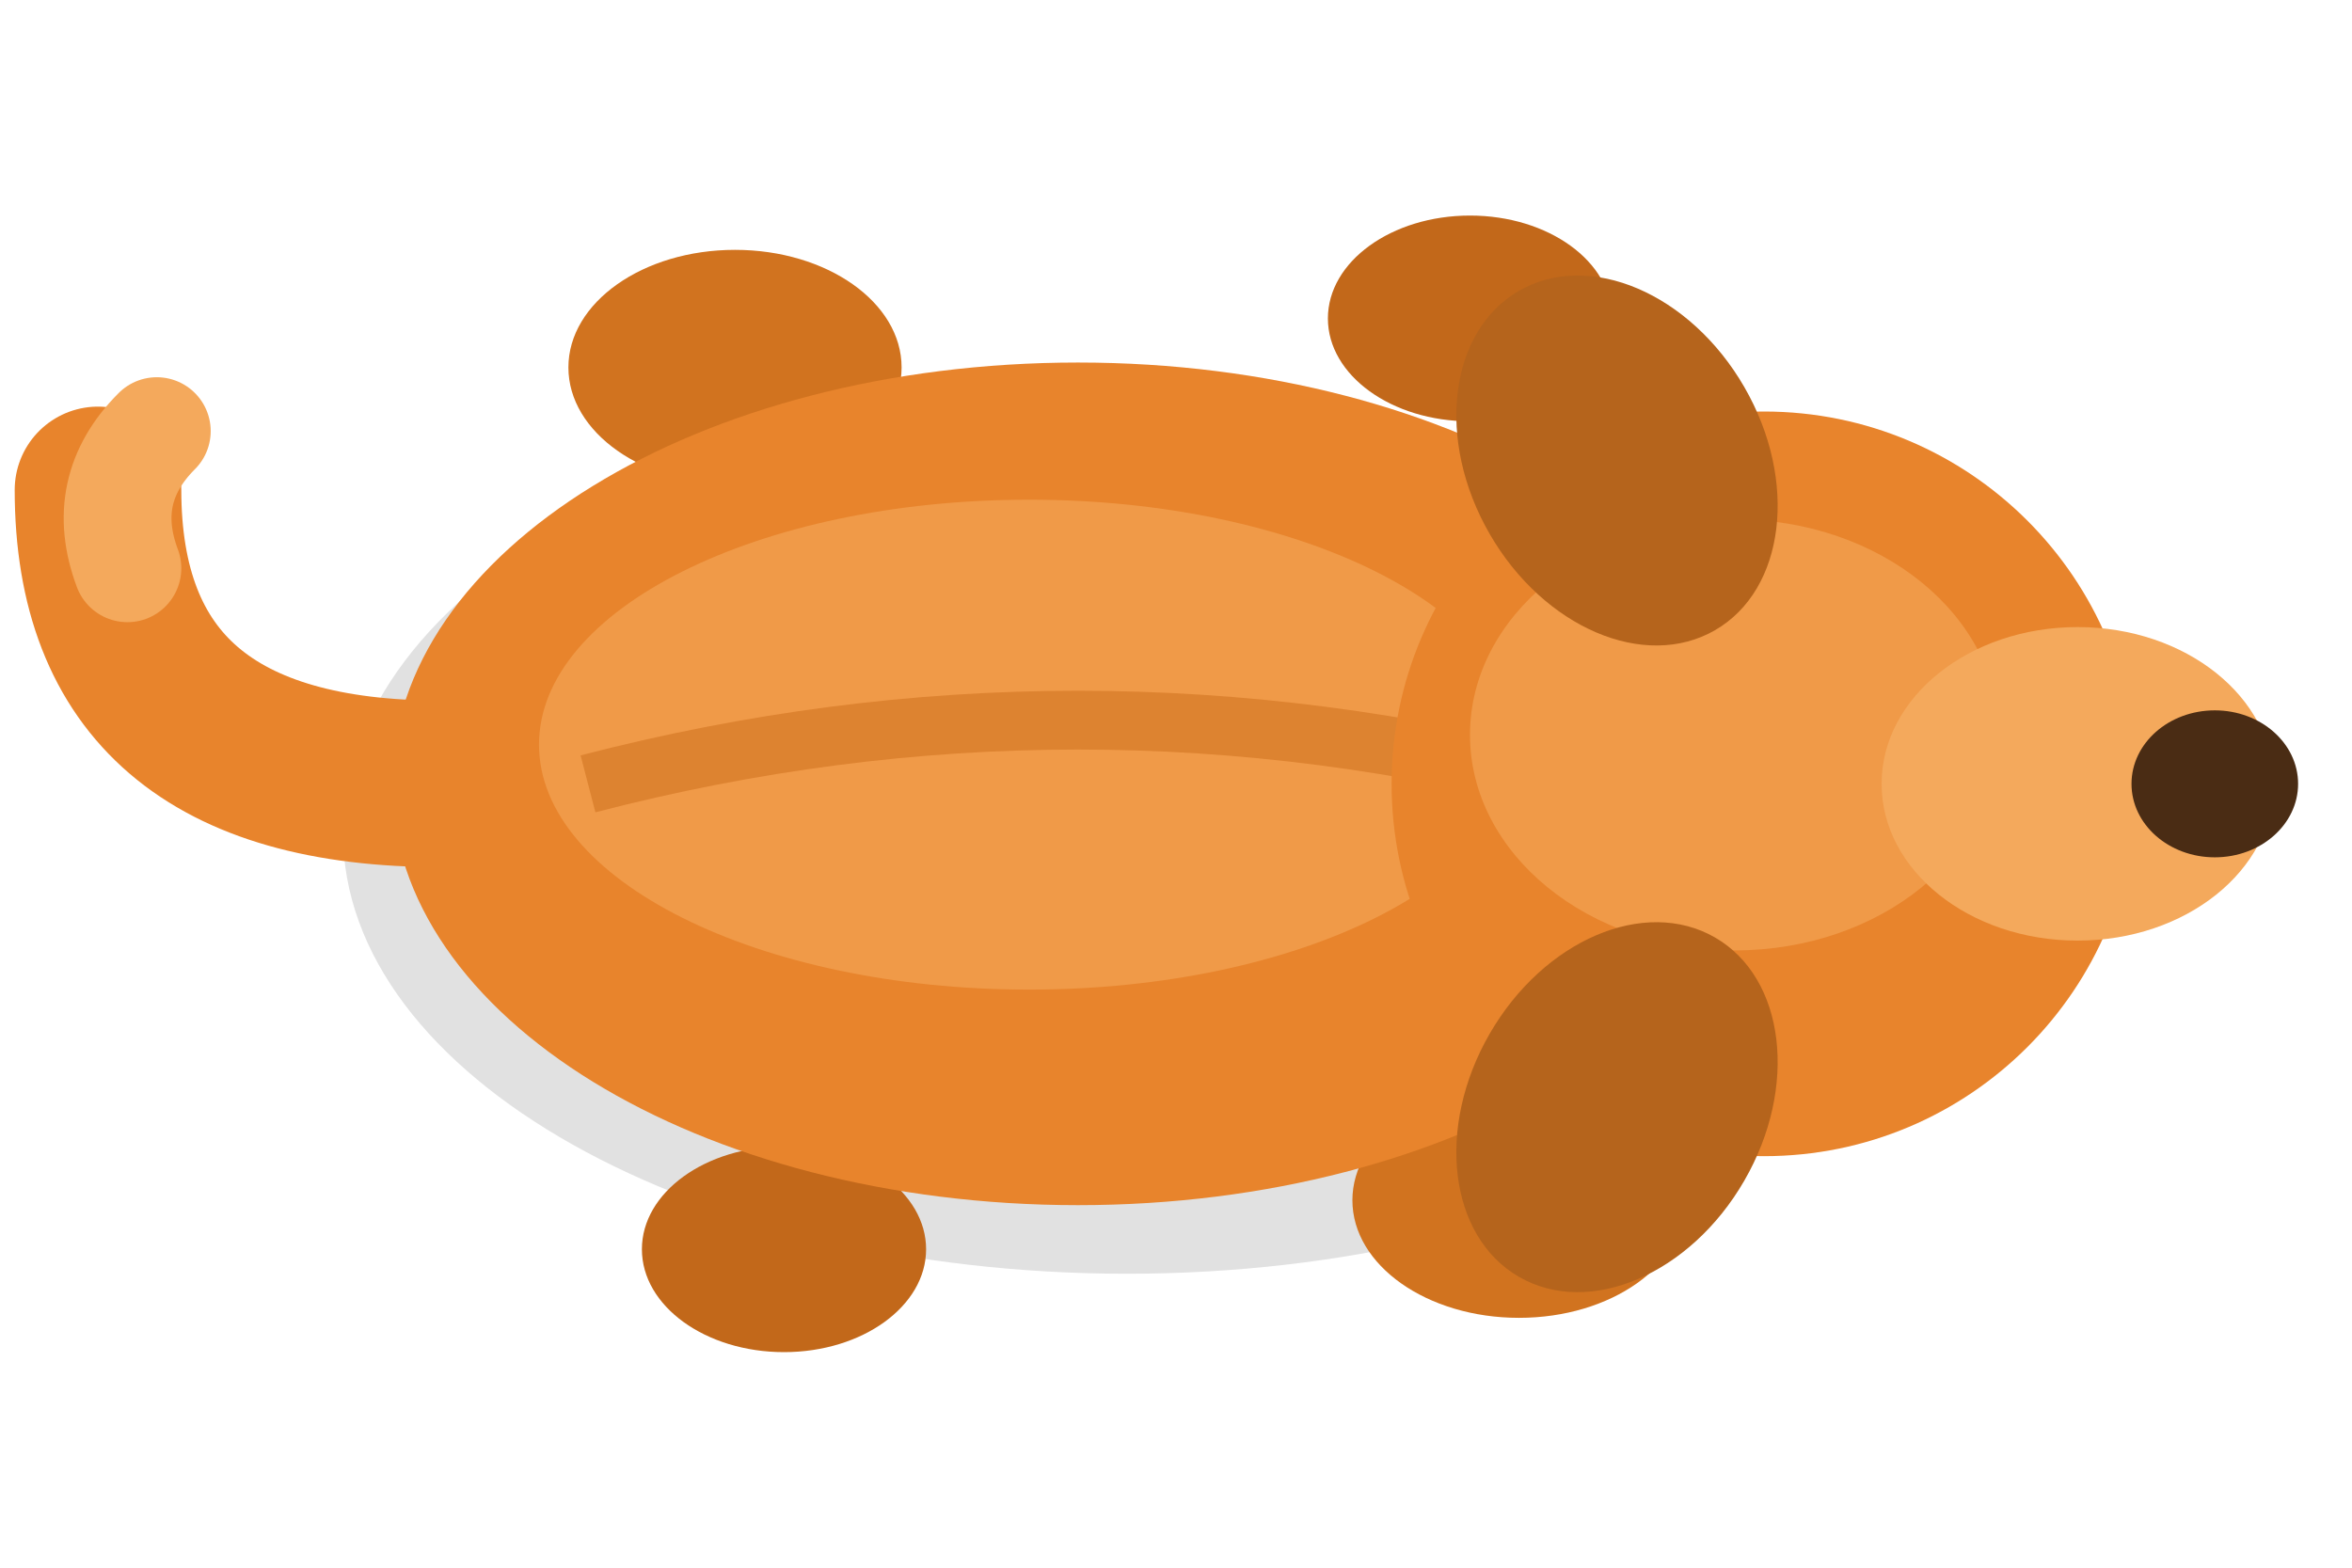
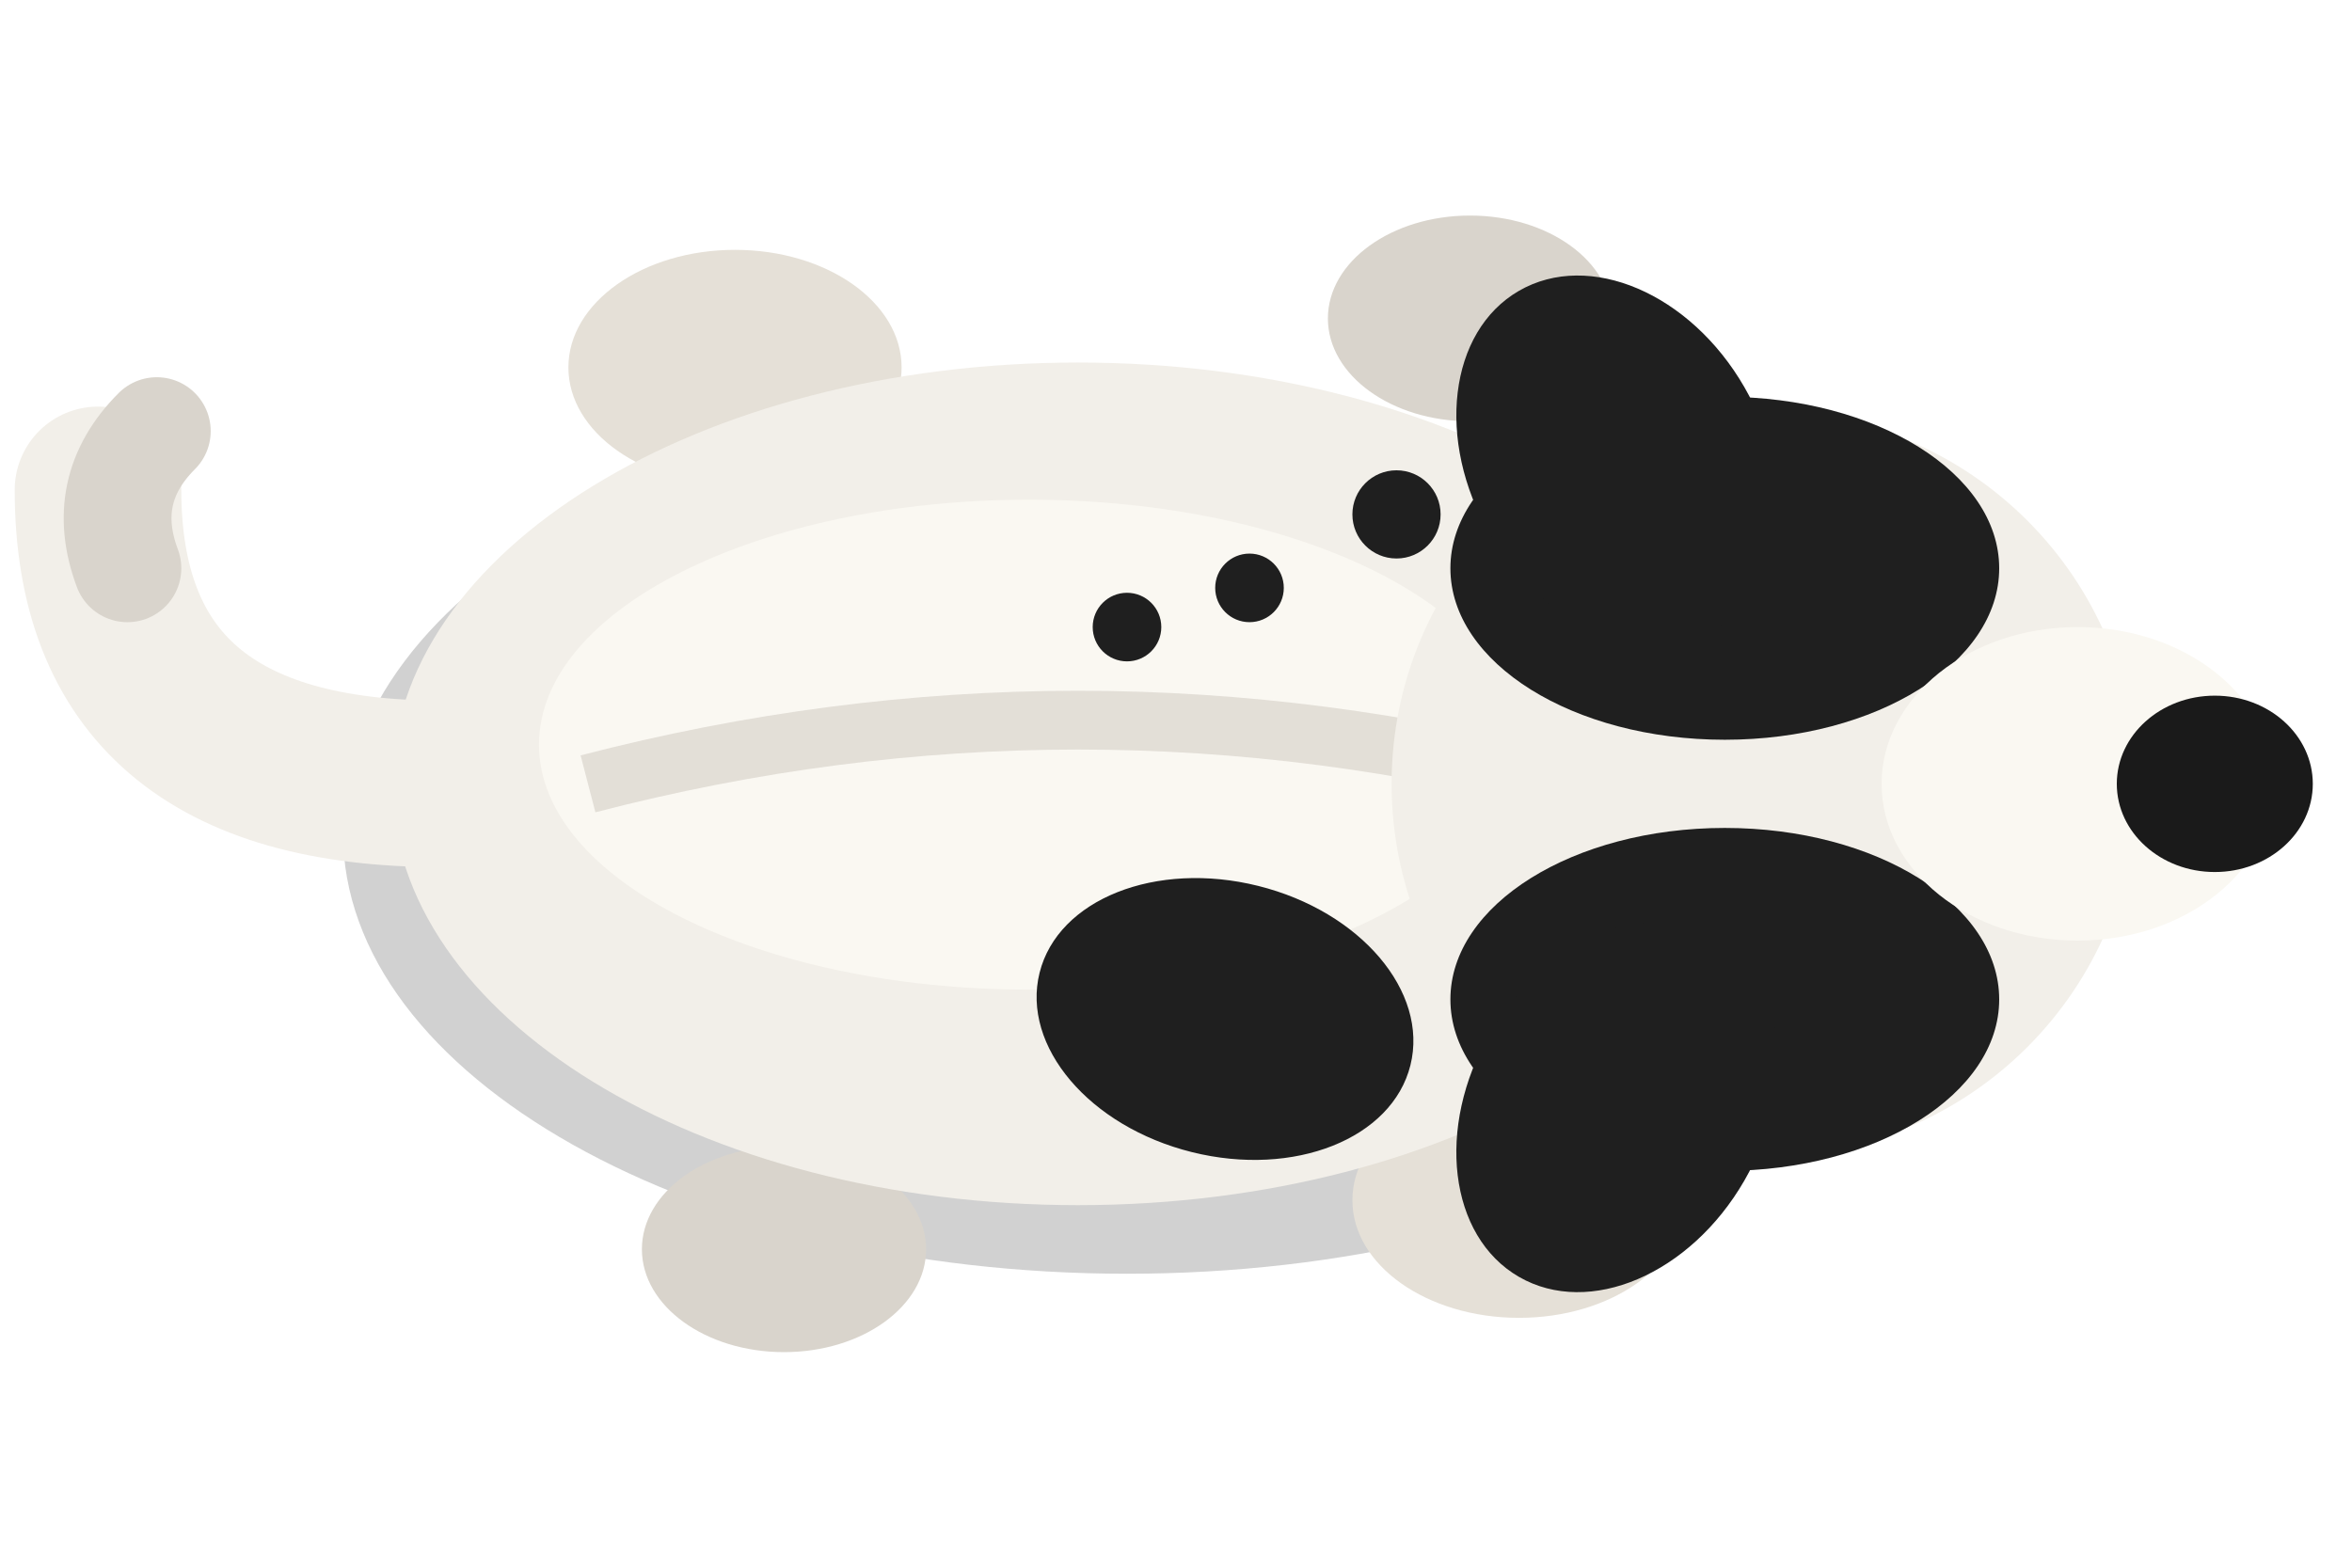
<svg xmlns="http://www.w3.org/2000/svg" width="48" height="32" viewBox="0 0 48 32">
-   <ellipse cx="23" cy="17" rx="16" ry="9" fill="#000" opacity="0.12" />
-   <path d="M9 16 Q2 16 2 10" fill="none" stroke="#e8842c" stroke-width="3.4" stroke-linecap="round" />
-   <path d="M2.6 11.6 Q2 10 3.2 8.8" fill="none" stroke="#f4a95c" stroke-width="2.2" stroke-linecap="round" />
-   <ellipse cx="31" cy="24.5" rx="3.4" ry="2.4" fill="#d1731f" />
-   <ellipse cx="15" cy="7.5" rx="3.4" ry="2.4" fill="#d1731f" />
-   <ellipse cx="30" cy="6.5" rx="2.9" ry="2.1" fill="#c2681a" />
-   <ellipse cx="16" cy="25.5" rx="2.9" ry="2.1" fill="#c2681a" />
-   <ellipse cx="22" cy="16" rx="14" ry="8.6" fill="#e8842c" />
-   <ellipse cx="21" cy="15.2" rx="10" ry="5" fill="#f09a48" />
-   <path d="M12 16 Q22 13.4 32 16" fill="none" stroke="#d1731f" stroke-width="1.2" opacity="0.6" />
-   <circle cx="36" cy="16" r="7.6" fill="#e8842c" />
-   <ellipse cx="35.4" cy="15" rx="5.4" ry="4.4" fill="#f09a48" />
-   <ellipse cx="33" cy="9.4" rx="3" ry="4" transform="rotate(-30 33 9.4)" fill="#b5641c" />
-   <ellipse cx="33" cy="22.6" rx="3" ry="4" transform="rotate(30 33 22.6)" fill="#b5641c" />
-   <ellipse cx="42.4" cy="16" rx="4" ry="3.2" fill="#f4a95c" />
-   <ellipse cx="45.2" cy="16" rx="1.7" ry="1.5" fill="#4a2c14" />
+   <ellipse cx="23" cy="17" rx="16" ry="9" fill="#000" opacity="0.18" />
+   <path d="M9 16 Q2 16 2 10" fill="none" stroke="#f2efe9" stroke-width="3.4" stroke-linecap="round" />
+   <path d="M2.6 11.6 Q2 10 3.2 8.8" fill="none" stroke="#d9d4cc" stroke-width="2.2" stroke-linecap="round" />
+   <ellipse cx="31" cy="24.5" rx="3.4" ry="2.4" fill="#e5e0d7" />
+   <ellipse cx="15" cy="7.5" rx="3.4" ry="2.4" fill="#e5e0d7" />
+   <ellipse cx="30" cy="6.5" rx="2.9" ry="2.1" fill="#d9d4cc" />
+   <ellipse cx="16" cy="25.5" rx="2.9" ry="2.1" fill="#d9d4cc" />
+   <ellipse cx="22" cy="16" rx="14" ry="8.6" fill="#f2efe9" />
+   <ellipse cx="21" cy="15.2" rx="10" ry="5" fill="#faf8f2" />
+   <path d="M12 16 Q22 13.4 32 16" fill="none" stroke="#d9d4cc" stroke-width="1.2" opacity="0.7" />
+   <ellipse cx="25" cy="20.8" rx="3.9" ry="2.8" transform="rotate(14 25 20.8)" fill="#1f1f1f" />
+   <circle cx="28.5" cy="10.5" r="0.9" fill="#1f1f1f" />
+   <circle cx="25.5" cy="12" r="0.7" fill="#1f1f1f" />
+   <circle cx="23" cy="12.8" r="0.7" fill="#1f1f1f" />
+   <circle cx="36" cy="16" r="7.6" fill="#f2efe9" />
+   <ellipse cx="35.2" cy="11.6" rx="5.6" ry="3.5" fill="#1f1f1f" />
+   <ellipse cx="35.2" cy="20.4" rx="5.6" ry="3.5" fill="#1f1f1f" />
+   <path d="M33 16 L43.5 13.6 L43.5 18.4 Z" fill="#f2efe9" />
+   <ellipse cx="33" cy="9.4" rx="3" ry="4" transform="rotate(-30 33 9.4)" fill="#1f1f1f" />
+   <ellipse cx="33" cy="22.6" rx="3" ry="4" transform="rotate(30 33 22.6)" fill="#1f1f1f" />
+   <ellipse cx="42.4" cy="16" rx="4" ry="3.2" fill="#faf8f2" />
+   <ellipse cx="45.2" cy="16" rx="2" ry="1.8" fill="#1a1a1a" />
</svg>
